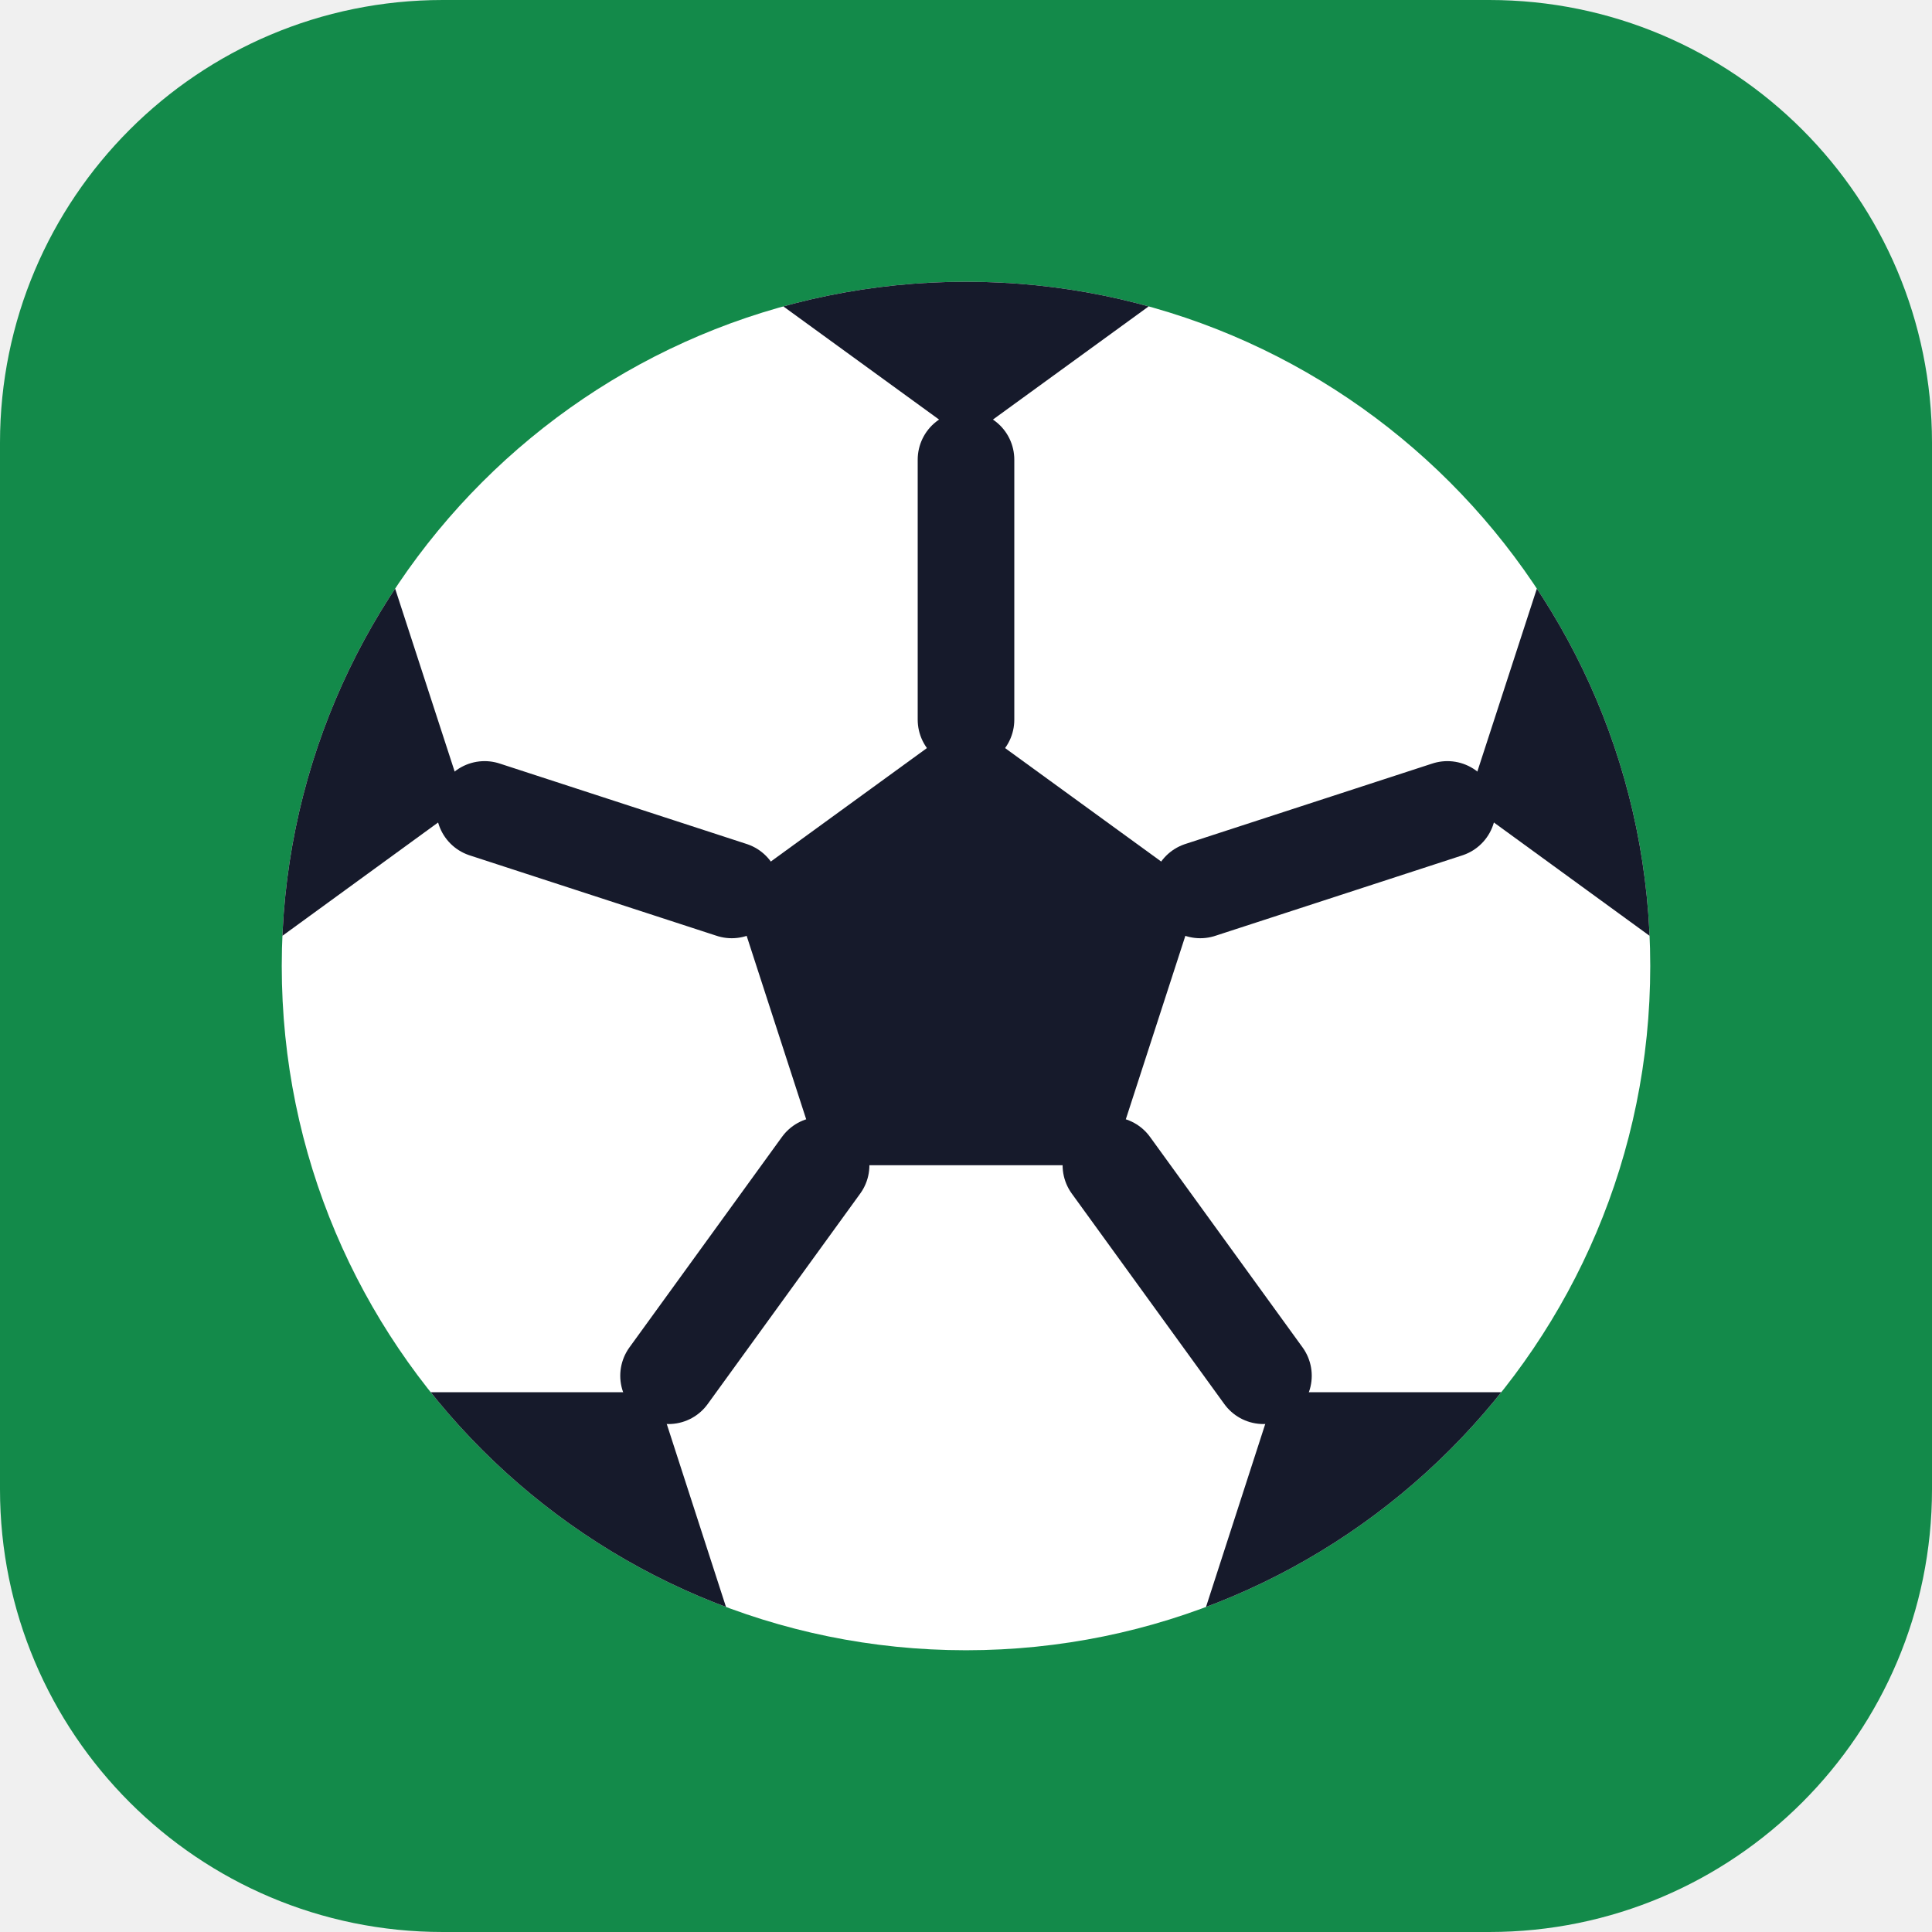
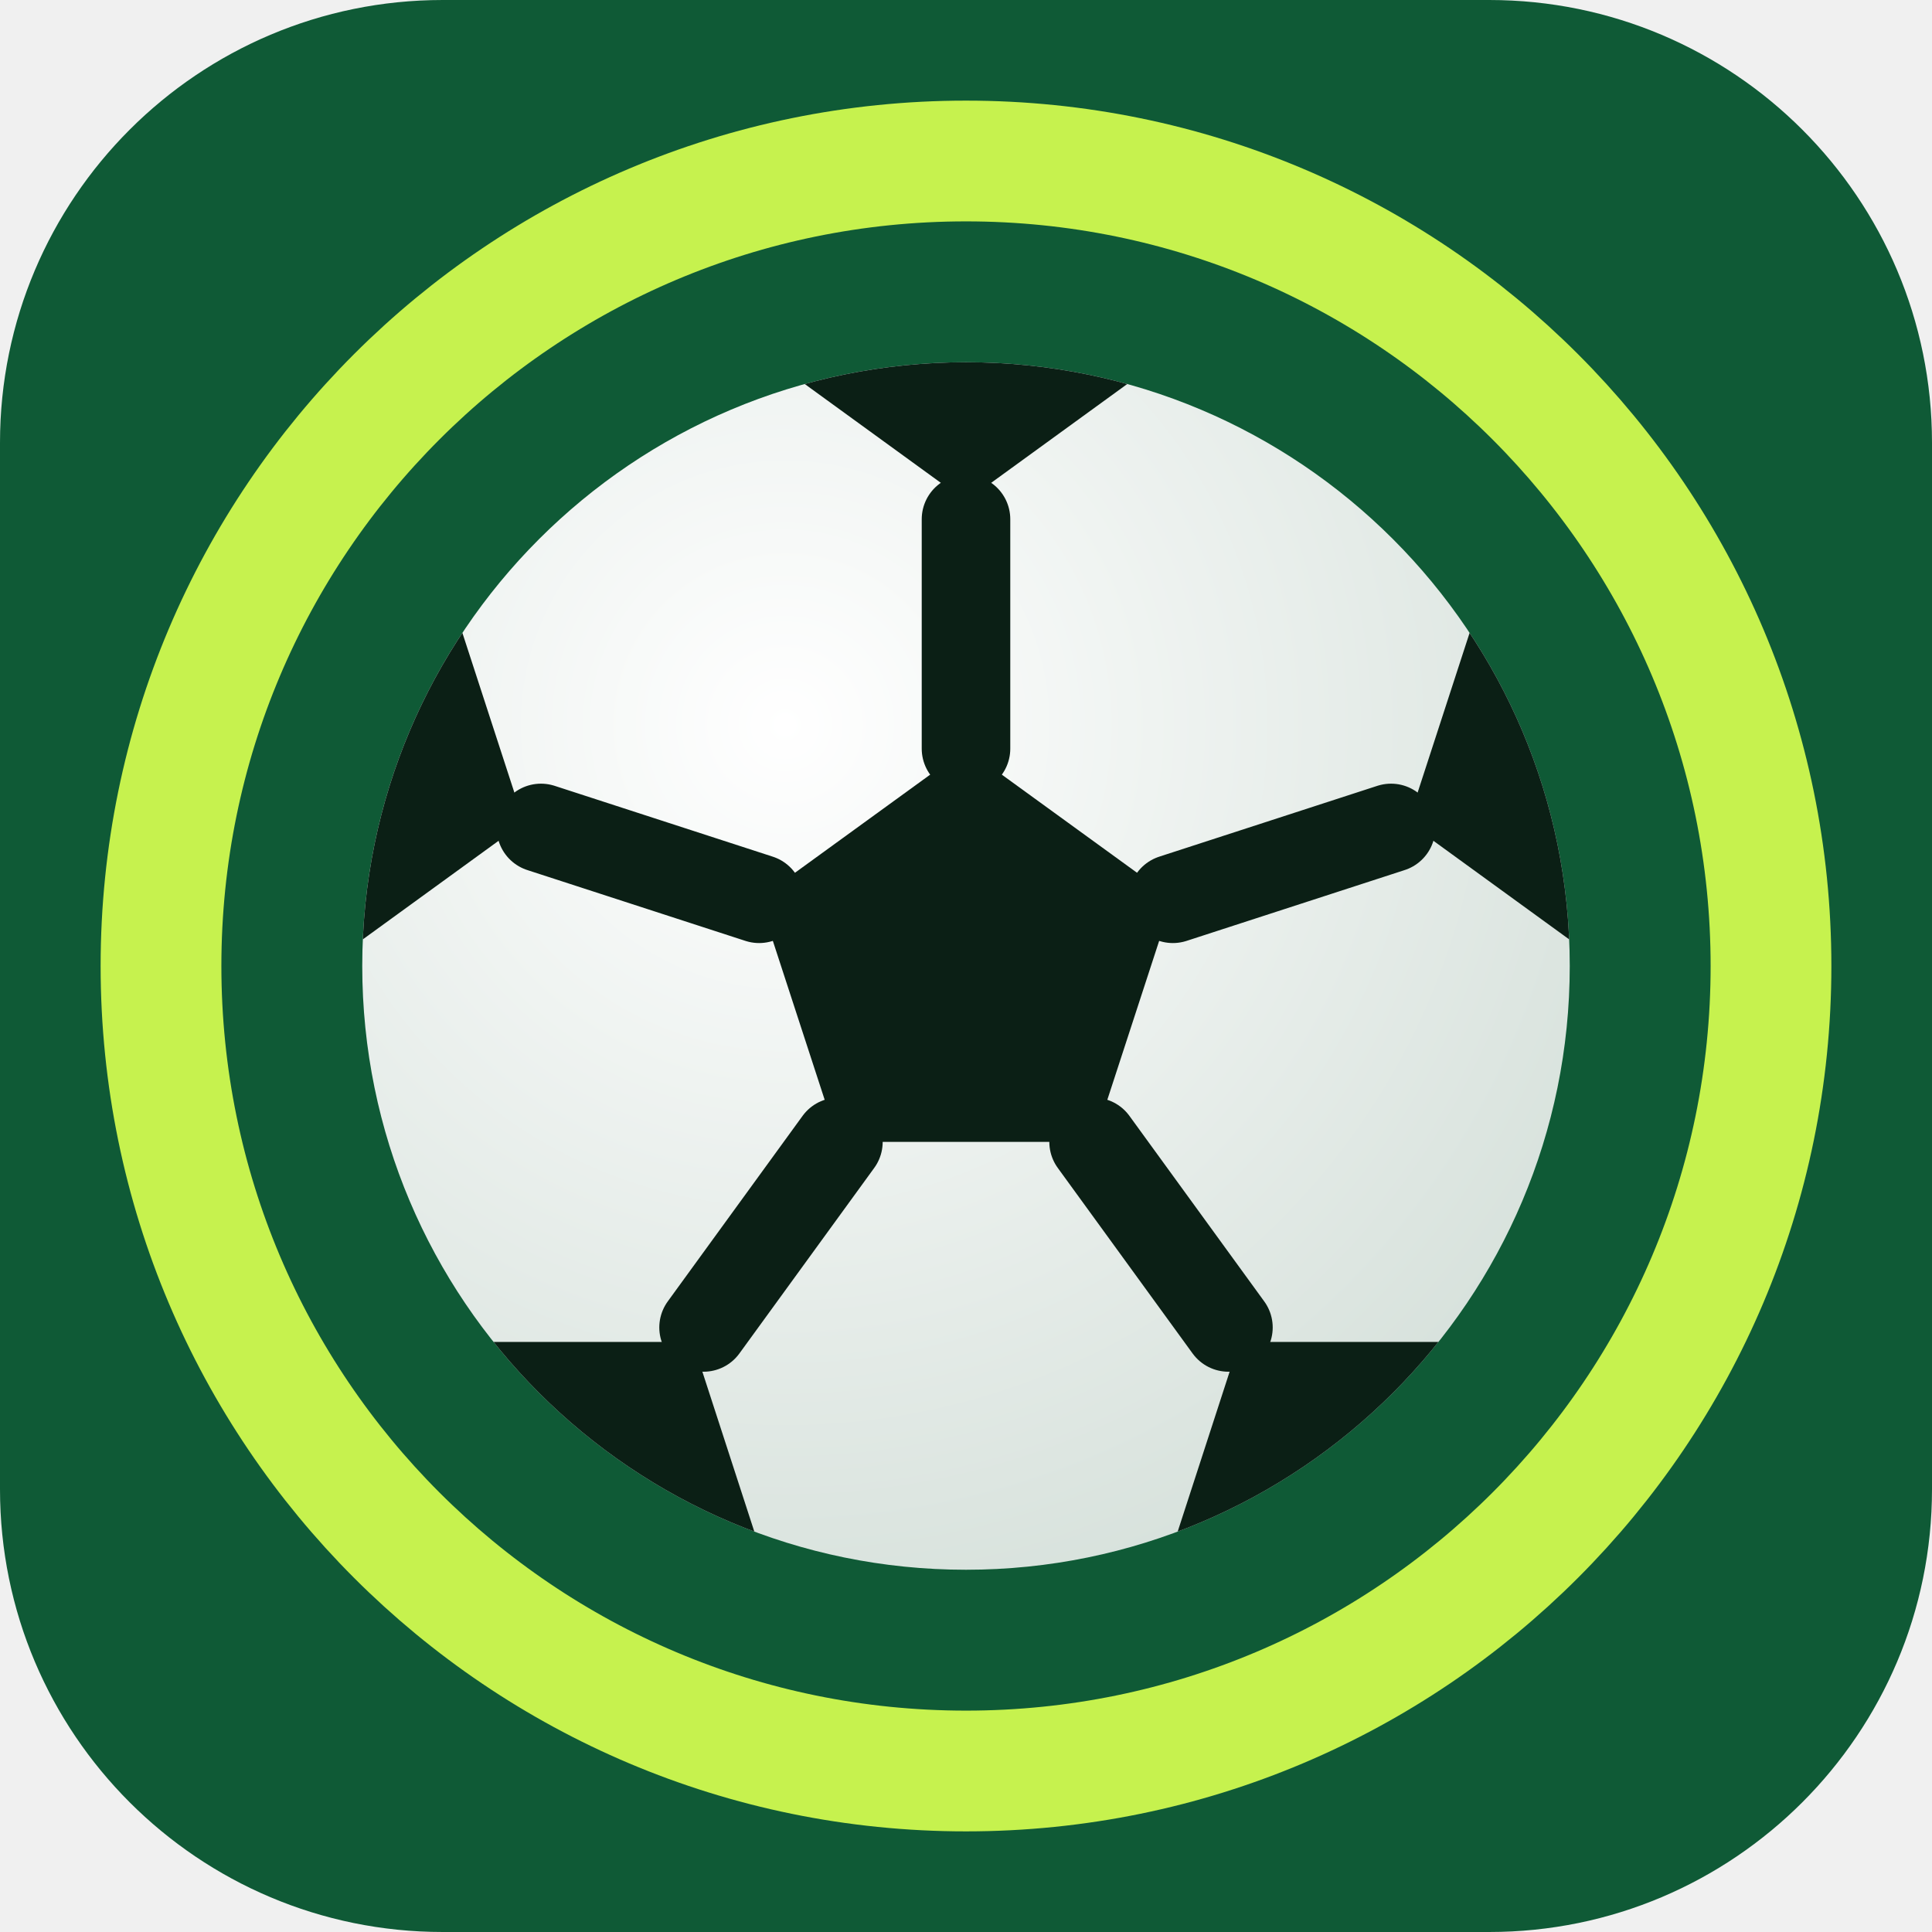
<svg xmlns="http://www.w3.org/2000/svg" viewBox="0 0 48 48">
-   <rect width="48" height="48" rx="11" fill="#138a4a" />
-   <clipPath id="of-f">
-     <circle cx="24" cy="24" r="17" />
-   </clipPath>
-   <circle cx="24" cy="24" r="17" fill="#fff" />
-   <g clip-path="url(#of-f)">
-     <path d="M24.00 17.88L29.82 22.11L27.60 28.95L20.40 28.95L18.18 22.11zM24.00 10.91L18.66 7.03L20.70 0.76L27.30 0.76L29.34 7.03zM36.45 19.95L38.49 13.68L45.08 13.68L47.12 19.95L41.78 23.83zM31.69 34.59L38.29 34.59L40.33 40.86L34.99 44.74L29.66 40.86zM16.31 34.59L18.34 40.86L13.01 44.74L7.67 40.86L9.71 34.59zM11.55 19.95L6.22 23.83L0.88 19.95L2.92 13.68L9.51 13.68z" fill="#161a2b" />
-     <path d="M24.00 17.88L24.00 11.42M29.82 22.11L35.96 20.11M27.60 28.95L31.39 34.18M20.40 28.95L16.61 34.18M18.18 22.11L12.04 20.11" stroke="#161a2b" stroke-width="2.4" stroke-linecap="round" />
+   <rect width="48" height="48" rx="11" fill="#0f5a36" />
+   <circle cx="24" cy="24" r="20" fill="none" stroke="#c6f24e" stroke-width="3" />
+   <g class="logo-ballon">
+     <clipPath id="of-f">
+       <circle cx="24" cy="24" r="15" />
+     </clipPath>
+     <radialGradient id="of-fr" cx=".35" cy=".3" r=".8">
+       <stop offset="0" stop-color="#fff" />
+       <stop offset="1" stop-color="#d5e0da" />
+     </radialGradient>
+     <circle cx="24" cy="24" r="15" fill="url(#of-fr)" />
+     <g clip-path="url(#of-f)">
+       <path d="M24.00 18.60L29.14 22.33L27.17 28.37L20.83 28.37L18.86 22.33zM24.00 12.45L19.29 9.03L21.09 3.50L26.91 3.50L28.71 9.03zM34.98 20.43L36.78 14.90L42.60 14.90L44.40 20.43L39.69 23.85zM30.79 33.34L36.61 33.34L38.41 38.88L33.70 42.30L28.99 38.88zM17.21 33.34L19.01 38.88L14.30 42.30L9.59 38.88L11.39 33.34zM13.02 20.43L8.31 23.85L3.60 20.43L5.40 14.90L11.22 14.90z" fill="#0b1f15" />
+       <path d="M24.00 18.60L24.00 12.90M29.14 22.33L34.56 20.57M27.17 28.37L30.52 32.98M20.83 28.37L17.48 32.98M18.86 22.33L13.44 20.57" stroke="#0b1f15" stroke-width="2.2" stroke-linecap="round" />
+     </g>
  </g>
</svg>
